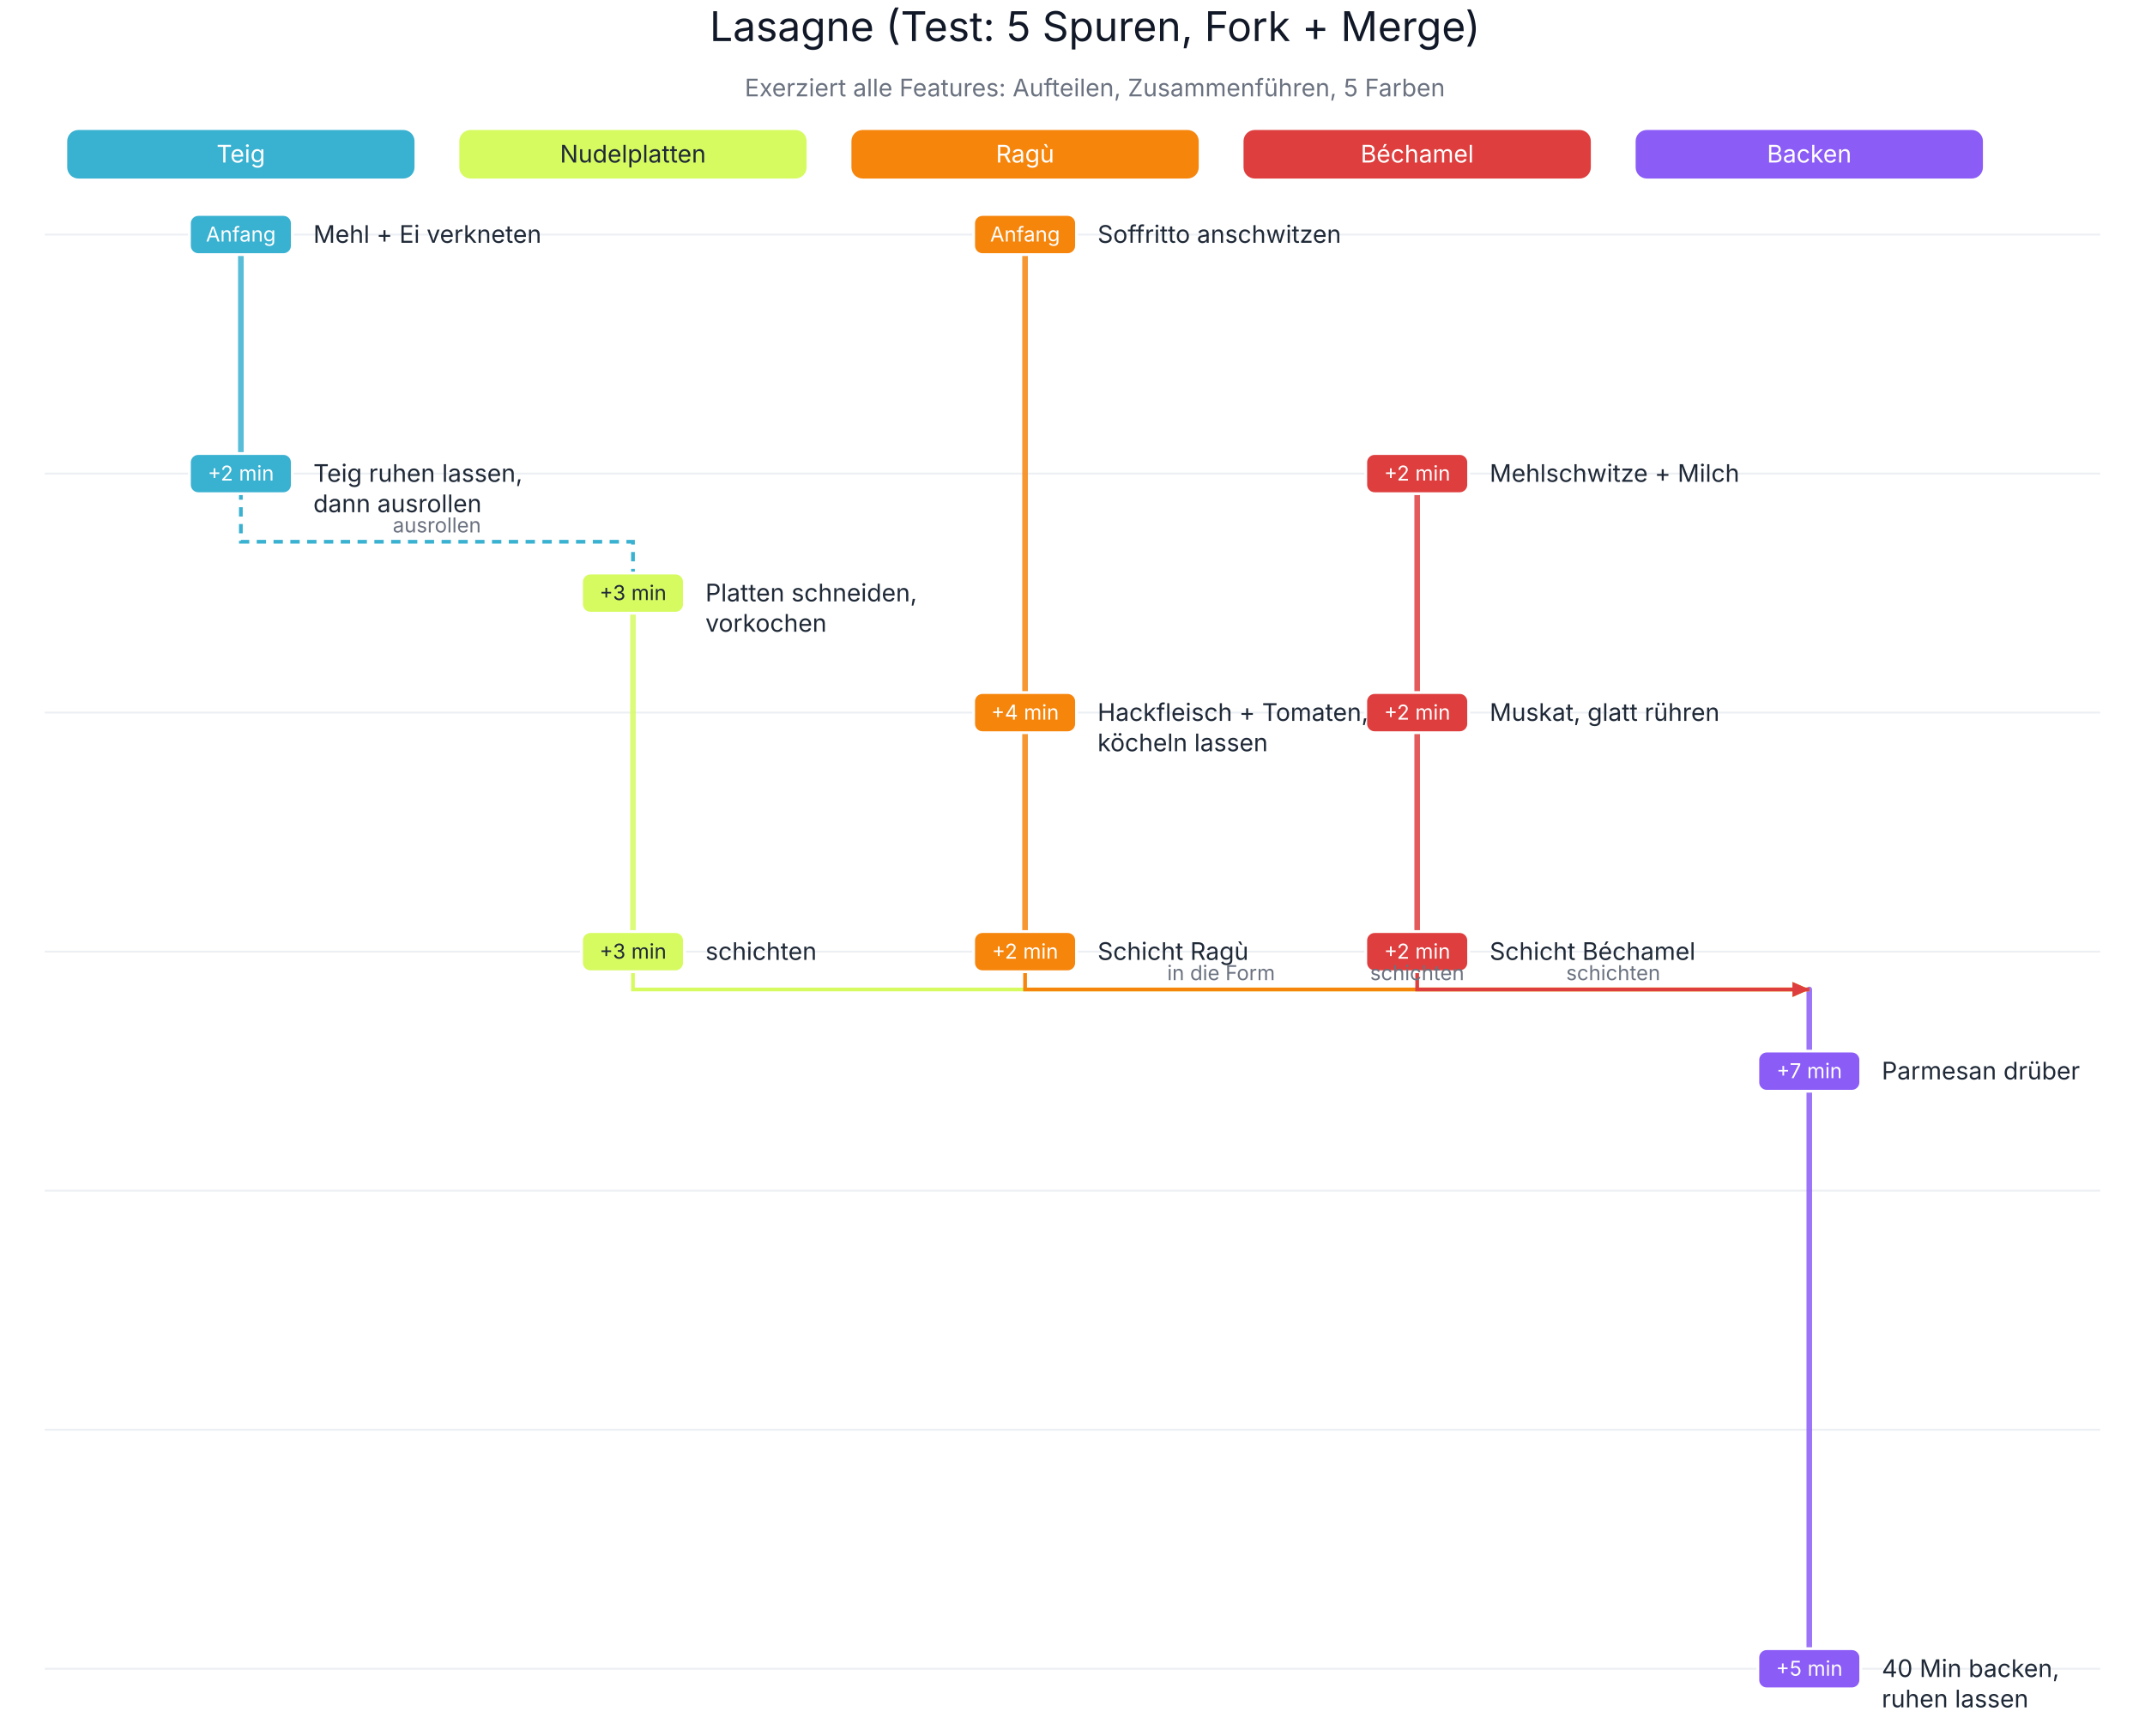
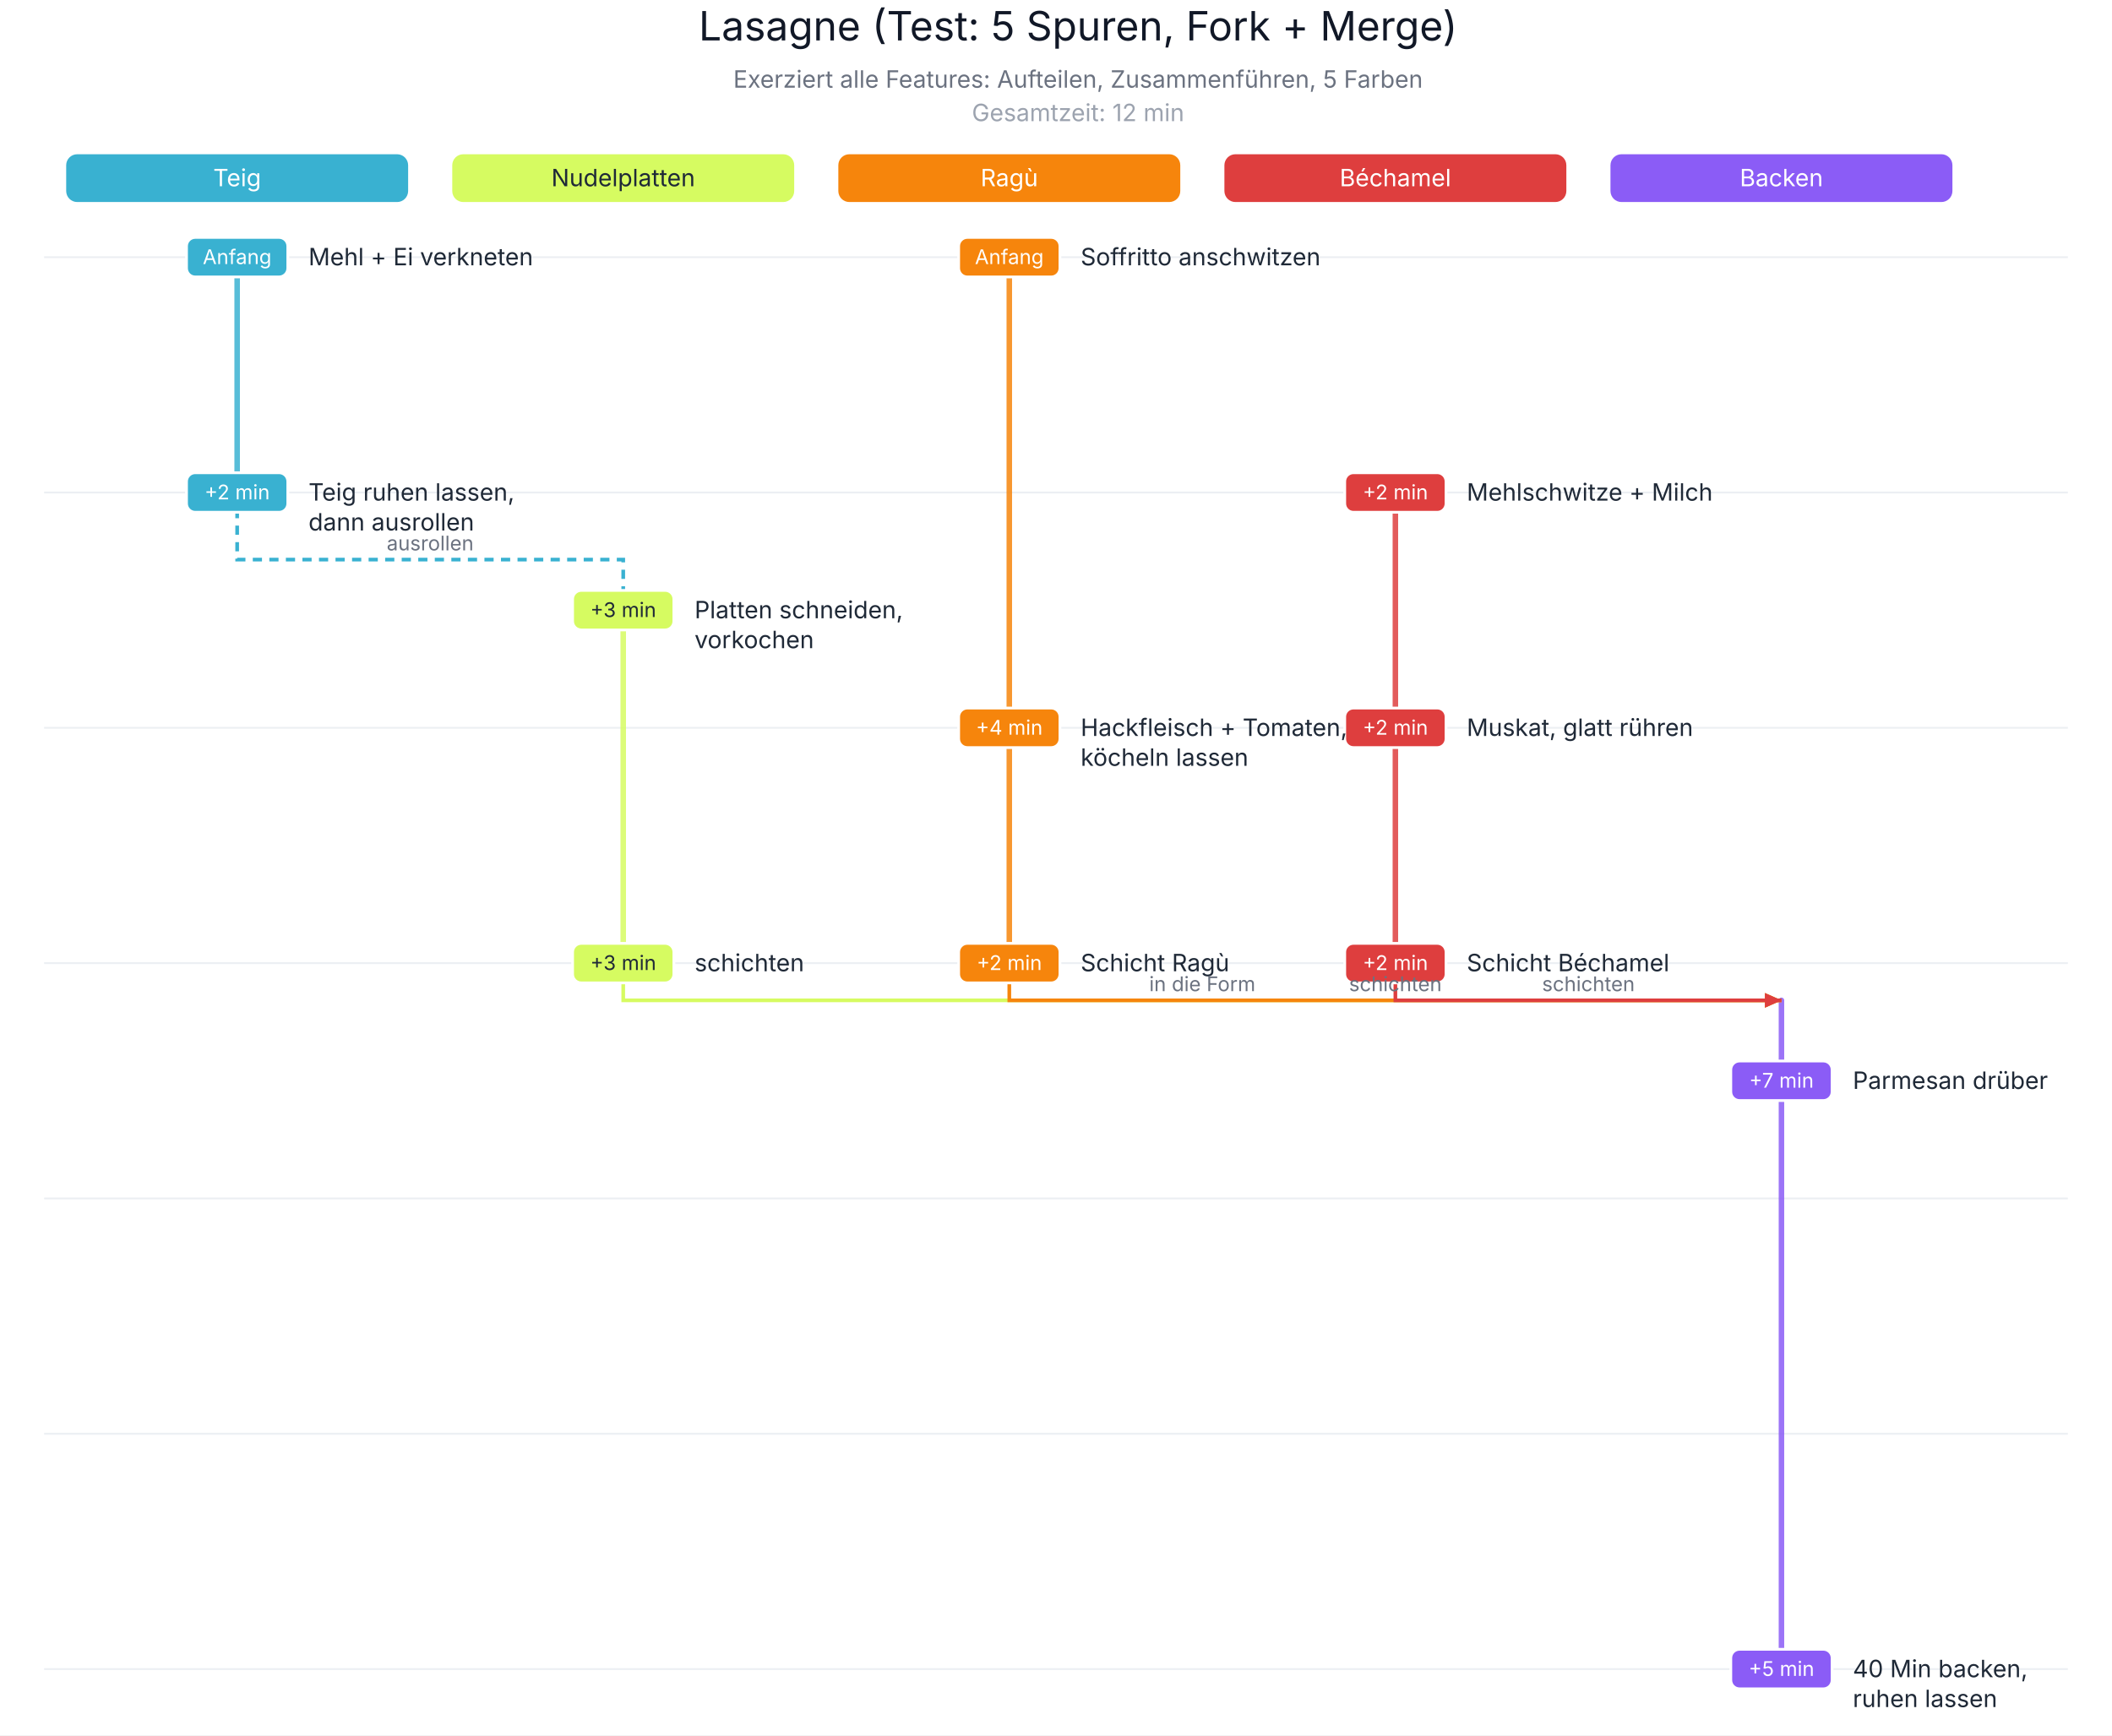
- <svg xmlns="http://www.w3.org/2000/svg" width="1148.8" height="929.6" viewBox="0 0 1148.8 929.6" font-family="Inter, 'Helvetica Neue', Arial, sans-serif">
-   <rect width="1148.8" height="929.6" fill="#ffffff" />
-   <line x1="24" y1="125.6" x2="1124.8" y2="125.6" stroke="#eceff3" stroke-width="1" />
-   <line x1="24" y1="253.6" x2="1124.8" y2="253.6" stroke="#eceff3" stroke-width="1" />
-   <line x1="24" y1="381.6" x2="1124.8" y2="381.6" stroke="#eceff3" stroke-width="1" />
-   <line x1="24" y1="509.6" x2="1124.8" y2="509.6" stroke="#eceff3" stroke-width="1" />
-   <line x1="24" y1="637.6" x2="1124.8" y2="637.6" stroke="#eceff3" stroke-width="1" />
-   <line x1="24" y1="765.6" x2="1124.8" y2="765.6" stroke="#eceff3" stroke-width="1" />
-   <line x1="24" y1="893.6" x2="1124.8" y2="893.6" stroke="#eceff3" stroke-width="1" />
-   <line x1="129" y1="125.6" x2="129" y2="253.6" stroke="#39b1d1" stroke-width="3" stroke-linecap="round" opacity="0.85" />
-   <line x1="339" y1="317.6" x2="339" y2="509.6" stroke="#d6fb61" stroke-width="3" stroke-linecap="round" opacity="0.85" />
-   <line x1="549" y1="125.6" x2="549" y2="509.6" stroke="#f6850c" stroke-width="3" stroke-linecap="round" opacity="0.85" />
-   <line x1="759" y1="253.6" x2="759" y2="509.6" stroke="#de3e3e" stroke-width="3" stroke-linecap="round" opacity="0.85" />
-   <line x1="969" y1="529.85" x2="969" y2="893.6" stroke="#8b5cf6" stroke-width="3" stroke-linecap="round" opacity="0.85" />
-   <path d="M 129 253.6 L 129 290.1 L 339 290.1 L 339 317.6" fill="none" stroke="#39b1d1" stroke-width="2" stroke-dasharray="5 4" />
-   <polygon points="339,317.6 335,308.6 343,308.6" fill="#39b1d1" />
-   <path d="M 339 509.6 L 339 529.85 L 969 529.85" fill="none" stroke="#d6fb61" stroke-width="2" />
-   <polygon points="969,529.85 960,533.85 960,525.85" fill="#d6fb61" />
-   <path d="M 549 509.6 L 549 529.85 L 969 529.85" fill="none" stroke="#f6850c" stroke-width="2" />
-   <polygon points="969,529.85 960,533.85 960,525.85" fill="#f6850c" />
-   <path d="M 759 509.6 L 759 529.85 L 969 529.85" fill="none" stroke="#de3e3e" stroke-width="2" />
-   <polygon points="969,529.85 960,533.85 960,525.85" fill="#de3e3e" />
-   <rect x="100.7" y="114.1" width="56.6" height="23" rx="4" fill="#ffffff" />
-   <rect x="102.2" y="115.6" width="53.6" height="20" rx="4" fill="#39b1d1" />
-   <text x="129" y="129.34" text-anchor="middle" font-size="11" fill="#ffffff">Anfang</text>
-   <rect x="100.7" y="242.1" width="56.6" height="23" rx="4" fill="#ffffff" />
-   <rect x="102.2" y="243.6" width="53.6" height="20" rx="4" fill="#39b1d1" />
-   <text x="129" y="257.34" text-anchor="middle" font-size="11" fill="#ffffff">+2 min</text>
-   <rect x="310.7" y="306.1" width="56.6" height="23" rx="4" fill="#ffffff" />
-   <rect x="312.2" y="307.6" width="53.6" height="20" rx="4" fill="#d6fb61" />
-   <text x="339" y="321.34" text-anchor="middle" font-size="11" fill="#1f2937">+3 min</text>
-   <rect x="520.7" y="114.1" width="56.6" height="23" rx="4" fill="#ffffff" />
-   <rect x="522.2" y="115.6" width="53.6" height="20" rx="4" fill="#f6850c" />
-   <text x="549" y="129.34" text-anchor="middle" font-size="11" fill="#ffffff">Anfang</text>
-   <rect x="520.7" y="370.1" width="56.6" height="23" rx="4" fill="#ffffff" />
-   <rect x="522.2" y="371.6" width="53.6" height="20" rx="4" fill="#f6850c" />
-   <text x="549" y="385.34" text-anchor="middle" font-size="11" fill="#ffffff">+4 min</text>
-   <rect x="730.7" y="242.1" width="56.6" height="23" rx="4" fill="#ffffff" />
-   <rect x="732.2" y="243.6" width="53.6" height="20" rx="4" fill="#de3e3e" />
-   <text x="759" y="257.34" text-anchor="middle" font-size="11" fill="#ffffff">+2 min</text>
-   <rect x="730.7" y="370.1" width="56.6" height="23" rx="4" fill="#ffffff" />
-   <rect x="732.2" y="371.6" width="53.6" height="20" rx="4" fill="#de3e3e" />
-   <text x="759" y="385.34" text-anchor="middle" font-size="11" fill="#ffffff">+2 min</text>
-   <rect x="310.7" y="498.1" width="56.6" height="23" rx="4" fill="#ffffff" />
-   <rect x="312.2" y="499.6" width="53.6" height="20" rx="4" fill="#d6fb61" />
-   <text x="339" y="513.34" text-anchor="middle" font-size="11" fill="#1f2937">+3 min</text>
-   <rect x="520.7" y="498.1" width="56.6" height="23" rx="4" fill="#ffffff" />
-   <rect x="522.2" y="499.6" width="53.6" height="20" rx="4" fill="#f6850c" />
-   <text x="549" y="513.34" text-anchor="middle" font-size="11" fill="#ffffff">+2 min</text>
-   <rect x="730.7" y="498.1" width="56.6" height="23" rx="4" fill="#ffffff" />
-   <rect x="732.2" y="499.6" width="53.6" height="20" rx="4" fill="#de3e3e" />
-   <text x="759" y="513.34" text-anchor="middle" font-size="11" fill="#ffffff">+2 min</text>
-   <rect x="940.7" y="562.1" width="56.6" height="23" rx="4" fill="#ffffff" />
-   <rect x="942.2" y="563.6" width="53.6" height="20" rx="4" fill="#8b5cf6" />
-   <text x="969" y="577.34" text-anchor="middle" font-size="11" fill="#ffffff">+7 min</text>
-   <rect x="940.7" y="882.1" width="56.6" height="23" rx="4" fill="#ffffff" />
-   <rect x="942.2" y="883.6" width="53.6" height="20" rx="4" fill="#8b5cf6" />
-   <text x="969" y="897.34" text-anchor="middle" font-size="11" fill="#ffffff">+5 min</text>
-   <rect x="36" y="69.6" width="186" height="26" rx="6" fill="#39b1d1" />
-   <text x="129" y="87.02" text-anchor="middle" font-size="13" fill="#ffffff">Teig</text>
-   <rect x="246" y="69.6" width="186" height="26" rx="6" fill="#d6fb61" />
-   <text x="339" y="87.02" text-anchor="middle" font-size="13" fill="#1f2937">Nudelplatten</text>
-   <rect x="456" y="69.6" width="186" height="26" rx="6" fill="#f6850c" />
-   <text x="549" y="87.02" text-anchor="middle" font-size="13" fill="#ffffff">Ragù</text>
-   <rect x="666" y="69.6" width="186" height="26" rx="6" fill="#de3e3e" />
-   <text x="759" y="87.02" text-anchor="middle" font-size="13" fill="#ffffff">Béchamel</text>
-   <rect x="876" y="69.6" width="186" height="26" rx="6" fill="#8b5cf6" />
-   <text x="969" y="87.02" text-anchor="middle" font-size="13" fill="#ffffff">Backen</text>
+ <svg xmlns="http://www.w3.org/2000/svg" width="1148.8" height="943.9" viewBox="0 0 1148.8 943.9" font-family="Inter, 'Helvetica Neue', Arial, sans-serif">
+   <rect width="1148.8" height="943.9" fill="#ffffff" />
+   <line x1="24" y1="139.9" x2="1124.8" y2="139.9" stroke="#eceff3" stroke-width="1" />
+   <line x1="24" y1="267.9" x2="1124.8" y2="267.9" stroke="#eceff3" stroke-width="1" />
+   <line x1="24" y1="395.9" x2="1124.8" y2="395.9" stroke="#eceff3" stroke-width="1" />
+   <line x1="24" y1="523.9" x2="1124.8" y2="523.9" stroke="#eceff3" stroke-width="1" />
+   <line x1="24" y1="651.9" x2="1124.8" y2="651.9" stroke="#eceff3" stroke-width="1" />
+   <line x1="24" y1="779.9" x2="1124.8" y2="779.9" stroke="#eceff3" stroke-width="1" />
+   <line x1="24" y1="907.9" x2="1124.8" y2="907.9" stroke="#eceff3" stroke-width="1" />
+   <line x1="129" y1="139.9" x2="129" y2="267.9" stroke="#39b1d1" stroke-width="3" stroke-linecap="round" opacity="0.85" />
+   <line x1="339" y1="331.9" x2="339" y2="523.9" stroke="#d6fb61" stroke-width="3" stroke-linecap="round" opacity="0.85" />
+   <line x1="549" y1="139.9" x2="549" y2="523.9" stroke="#f6850c" stroke-width="3" stroke-linecap="round" opacity="0.85" />
+   <line x1="759" y1="267.9" x2="759" y2="523.9" stroke="#de3e3e" stroke-width="3" stroke-linecap="round" opacity="0.85" />
+   <line x1="969" y1="544.15" x2="969" y2="907.9" stroke="#8b5cf6" stroke-width="3" stroke-linecap="round" opacity="0.85" />
+   <path d="M 129 267.9 L 129 304.4 L 339 304.4 L 339 331.9" fill="none" stroke="#39b1d1" stroke-width="2" stroke-dasharray="5 4" />
+   <polygon points="339,331.9 335,322.9 343,322.9" fill="#39b1d1" />
+   <path d="M 339 523.9 L 339 544.15 L 969 544.15" fill="none" stroke="#d6fb61" stroke-width="2" />
+   <polygon points="969,544.15 960,548.15 960,540.15" fill="#d6fb61" />
+   <path d="M 549 523.9 L 549 544.15 L 969 544.15" fill="none" stroke="#f6850c" stroke-width="2" />
+   <polygon points="969,544.15 960,548.15 960,540.15" fill="#f6850c" />
+   <path d="M 759 523.9 L 759 544.15 L 969 544.15" fill="none" stroke="#de3e3e" stroke-width="2" />
+   <polygon points="969,544.15 960,548.15 960,540.15" fill="#de3e3e" />
+   <rect x="100.7" y="128.4" width="56.6" height="23" rx="4" fill="#ffffff" />
+   <rect x="102.2" y="129.9" width="53.6" height="20" rx="4" fill="#39b1d1" />
+   <text x="129" y="143.64" text-anchor="middle" font-size="11" fill="#ffffff">Anfang</text>
+   <rect x="100.7" y="256.4" width="56.6" height="23" rx="4" fill="#ffffff" />
+   <rect x="102.2" y="257.9" width="53.6" height="20" rx="4" fill="#39b1d1" />
+   <text x="129" y="271.64" text-anchor="middle" font-size="11" fill="#ffffff">+2 min</text>
+   <rect x="310.7" y="320.4" width="56.6" height="23" rx="4" fill="#ffffff" />
+   <rect x="312.2" y="321.9" width="53.6" height="20" rx="4" fill="#d6fb61" />
+   <text x="339" y="335.64" text-anchor="middle" font-size="11" fill="#1f2937">+3 min</text>
+   <rect x="520.7" y="128.4" width="56.6" height="23" rx="4" fill="#ffffff" />
+   <rect x="522.2" y="129.9" width="53.6" height="20" rx="4" fill="#f6850c" />
+   <text x="549" y="143.64" text-anchor="middle" font-size="11" fill="#ffffff">Anfang</text>
+   <rect x="520.7" y="384.4" width="56.6" height="23" rx="4" fill="#ffffff" />
+   <rect x="522.2" y="385.9" width="53.6" height="20" rx="4" fill="#f6850c" />
+   <text x="549" y="399.64" text-anchor="middle" font-size="11" fill="#ffffff">+4 min</text>
+   <rect x="730.7" y="256.4" width="56.6" height="23" rx="4" fill="#ffffff" />
+   <rect x="732.2" y="257.9" width="53.6" height="20" rx="4" fill="#de3e3e" />
+   <text x="759" y="271.64" text-anchor="middle" font-size="11" fill="#ffffff">+2 min</text>
+   <rect x="730.7" y="384.4" width="56.6" height="23" rx="4" fill="#ffffff" />
+   <rect x="732.2" y="385.9" width="53.6" height="20" rx="4" fill="#de3e3e" />
+   <text x="759" y="399.64" text-anchor="middle" font-size="11" fill="#ffffff">+2 min</text>
+   <rect x="310.7" y="512.4" width="56.6" height="23" rx="4" fill="#ffffff" />
+   <rect x="312.2" y="513.9" width="53.6" height="20" rx="4" fill="#d6fb61" />
+   <text x="339" y="527.64" text-anchor="middle" font-size="11" fill="#1f2937">+3 min</text>
+   <rect x="520.7" y="512.4" width="56.6" height="23" rx="4" fill="#ffffff" />
+   <rect x="522.2" y="513.9" width="53.6" height="20" rx="4" fill="#f6850c" />
+   <text x="549" y="527.64" text-anchor="middle" font-size="11" fill="#ffffff">+2 min</text>
+   <rect x="730.7" y="512.4" width="56.6" height="23" rx="4" fill="#ffffff" />
+   <rect x="732.2" y="513.9" width="53.6" height="20" rx="4" fill="#de3e3e" />
+   <text x="759" y="527.64" text-anchor="middle" font-size="11" fill="#ffffff">+2 min</text>
+   <rect x="940.7" y="576.4" width="56.6" height="23" rx="4" fill="#ffffff" />
+   <rect x="942.2" y="577.9" width="53.6" height="20" rx="4" fill="#8b5cf6" />
+   <text x="969" y="591.64" text-anchor="middle" font-size="11" fill="#ffffff">+7 min</text>
+   <rect x="940.7" y="896.4" width="56.6" height="23" rx="4" fill="#ffffff" />
+   <rect x="942.2" y="897.9" width="53.6" height="20" rx="4" fill="#8b5cf6" />
+   <text x="969" y="911.64" text-anchor="middle" font-size="11" fill="#ffffff">+5 min</text>
+   <rect x="36" y="83.9" width="186" height="26" rx="6" fill="#39b1d1" />
+   <text x="129" y="101.32" text-anchor="middle" font-size="13" fill="#ffffff">Teig</text>
+   <rect x="246" y="83.9" width="186" height="26" rx="6" fill="#d6fb61" />
+   <text x="339" y="101.32" text-anchor="middle" font-size="13" fill="#1f2937">Nudelplatten</text>
+   <rect x="456" y="83.9" width="186" height="26" rx="6" fill="#f6850c" />
+   <text x="549" y="101.32" text-anchor="middle" font-size="13" fill="#ffffff">Ragù</text>
+   <rect x="666" y="83.9" width="186" height="26" rx="6" fill="#de3e3e" />
+   <text x="759" y="101.32" text-anchor="middle" font-size="13" fill="#ffffff">Béchamel</text>
+   <rect x="876" y="83.9" width="186" height="26" rx="6" fill="#8b5cf6" />
+   <text x="969" y="101.32" text-anchor="middle" font-size="13" fill="#ffffff">Backen</text>
  <text x="586.4" y="22" text-anchor="middle" font-size="22" fill="#111827">Lasagne (Test: 5 Spuren, Fork + Merge)</text>
-   <text x="586.4" y="51.6" text-anchor="middle" font-size="13" fill="#6b7280">Exerziert alle Features: Aufteilen, Zusammenführen, 5 Farben</text>
-   <text x="167.8" y="130.02" text-anchor="start" font-size="13" fill="#1f2937">Mehl + Ei verkneten</text>
-   <text x="167.8" y="258.02" text-anchor="start" font-size="13" fill="#1f2937">Teig ruhen lassen,<tspan x="167.8" dy="16.25">dann ausrollen</tspan>
+   <text x="586.4" y="47.7" text-anchor="middle" font-size="13" fill="#6b7280">Exerziert alle Features: Aufteilen, Zusammenführen, 5 Farben</text>
+   <text x="586.4" y="65.9" text-anchor="middle" font-size="13" fill="#9ca3af">Gesamtzeit: 12 min</text>
+   <text x="167.8" y="144.32" text-anchor="start" font-size="13" fill="#1f2937">Mehl + Ei verkneten</text>
+   <text x="167.8" y="272.32" text-anchor="start" font-size="13" fill="#1f2937">Teig ruhen lassen,<tspan x="167.8" dy="16.25">dann ausrollen</tspan>
  </text>
-   <text x="234" y="285.1" text-anchor="middle" font-size="11" fill="#6b7280">ausrollen</text>
-   <text x="377.8" y="322.02" text-anchor="start" font-size="13" fill="#1f2937">Platten schneiden,<tspan x="377.8" dy="16.25">vorkochen</tspan>
+   <text x="234" y="299.4" text-anchor="middle" font-size="11" fill="#6b7280">ausrollen</text>
+   <text x="377.8" y="336.32" text-anchor="start" font-size="13" fill="#1f2937">Platten schneiden,<tspan x="377.8" dy="16.25">vorkochen</tspan>
  </text>
-   <text x="587.8" y="130.02" text-anchor="start" font-size="13" fill="#1f2937">Soffritto anschwitzen</text>
-   <text x="587.8" y="386.02" text-anchor="start" font-size="13" fill="#1f2937">Hackfleisch + Tomaten,<tspan x="587.8" dy="16.25">köcheln lassen</tspan>
+   <text x="587.8" y="144.32" text-anchor="start" font-size="13" fill="#1f2937">Soffritto anschwitzen</text>
+   <text x="587.8" y="400.32" text-anchor="start" font-size="13" fill="#1f2937">Hackfleisch + Tomaten,<tspan x="587.8" dy="16.25">köcheln lassen</tspan>
  </text>
-   <text x="797.8" y="258.02" text-anchor="start" font-size="13" fill="#1f2937">Mehlschwitze + Milch</text>
-   <text x="797.8" y="386.02" text-anchor="start" font-size="13" fill="#1f2937">Muskat, glatt rühren</text>
-   <text x="377.8" y="514.02" text-anchor="start" font-size="13" fill="#1f2937">schichten</text>
-   <text x="654" y="524.85" text-anchor="middle" font-size="11" fill="#6b7280">in die Form</text>
-   <text x="587.8" y="514.02" text-anchor="start" font-size="13" fill="#1f2937">Schicht Ragù</text>
-   <text x="759" y="524.85" text-anchor="middle" font-size="11" fill="#6b7280">schichten</text>
-   <text x="797.8" y="514.02" text-anchor="start" font-size="13" fill="#1f2937">Schicht Béchamel</text>
-   <text x="864" y="524.85" text-anchor="middle" font-size="11" fill="#6b7280">schichten</text>
-   <text x="1007.8" y="578.02" text-anchor="start" font-size="13" fill="#1f2937">Parmesan drüber</text>
-   <text x="1007.8" y="898.02" text-anchor="start" font-size="13" fill="#1f2937">40 Min backen,<tspan x="1007.8" dy="16.25">ruhen lassen</tspan>
+   <text x="797.8" y="272.32" text-anchor="start" font-size="13" fill="#1f2937">Mehlschwitze + Milch</text>
+   <text x="797.8" y="400.32" text-anchor="start" font-size="13" fill="#1f2937">Muskat, glatt rühren</text>
+   <text x="377.8" y="528.32" text-anchor="start" font-size="13" fill="#1f2937">schichten</text>
+   <text x="654" y="539.15" text-anchor="middle" font-size="11" fill="#6b7280">in die Form</text>
+   <text x="587.8" y="528.32" text-anchor="start" font-size="13" fill="#1f2937">Schicht Ragù</text>
+   <text x="759" y="539.15" text-anchor="middle" font-size="11" fill="#6b7280">schichten</text>
+   <text x="797.8" y="528.32" text-anchor="start" font-size="13" fill="#1f2937">Schicht Béchamel</text>
+   <text x="864" y="539.15" text-anchor="middle" font-size="11" fill="#6b7280">schichten</text>
+   <text x="1007.8" y="592.32" text-anchor="start" font-size="13" fill="#1f2937">Parmesan drüber</text>
+   <text x="1007.8" y="912.32" text-anchor="start" font-size="13" fill="#1f2937">40 Min backen,<tspan x="1007.8" dy="16.25">ruhen lassen</tspan>
  </text>
</svg>
